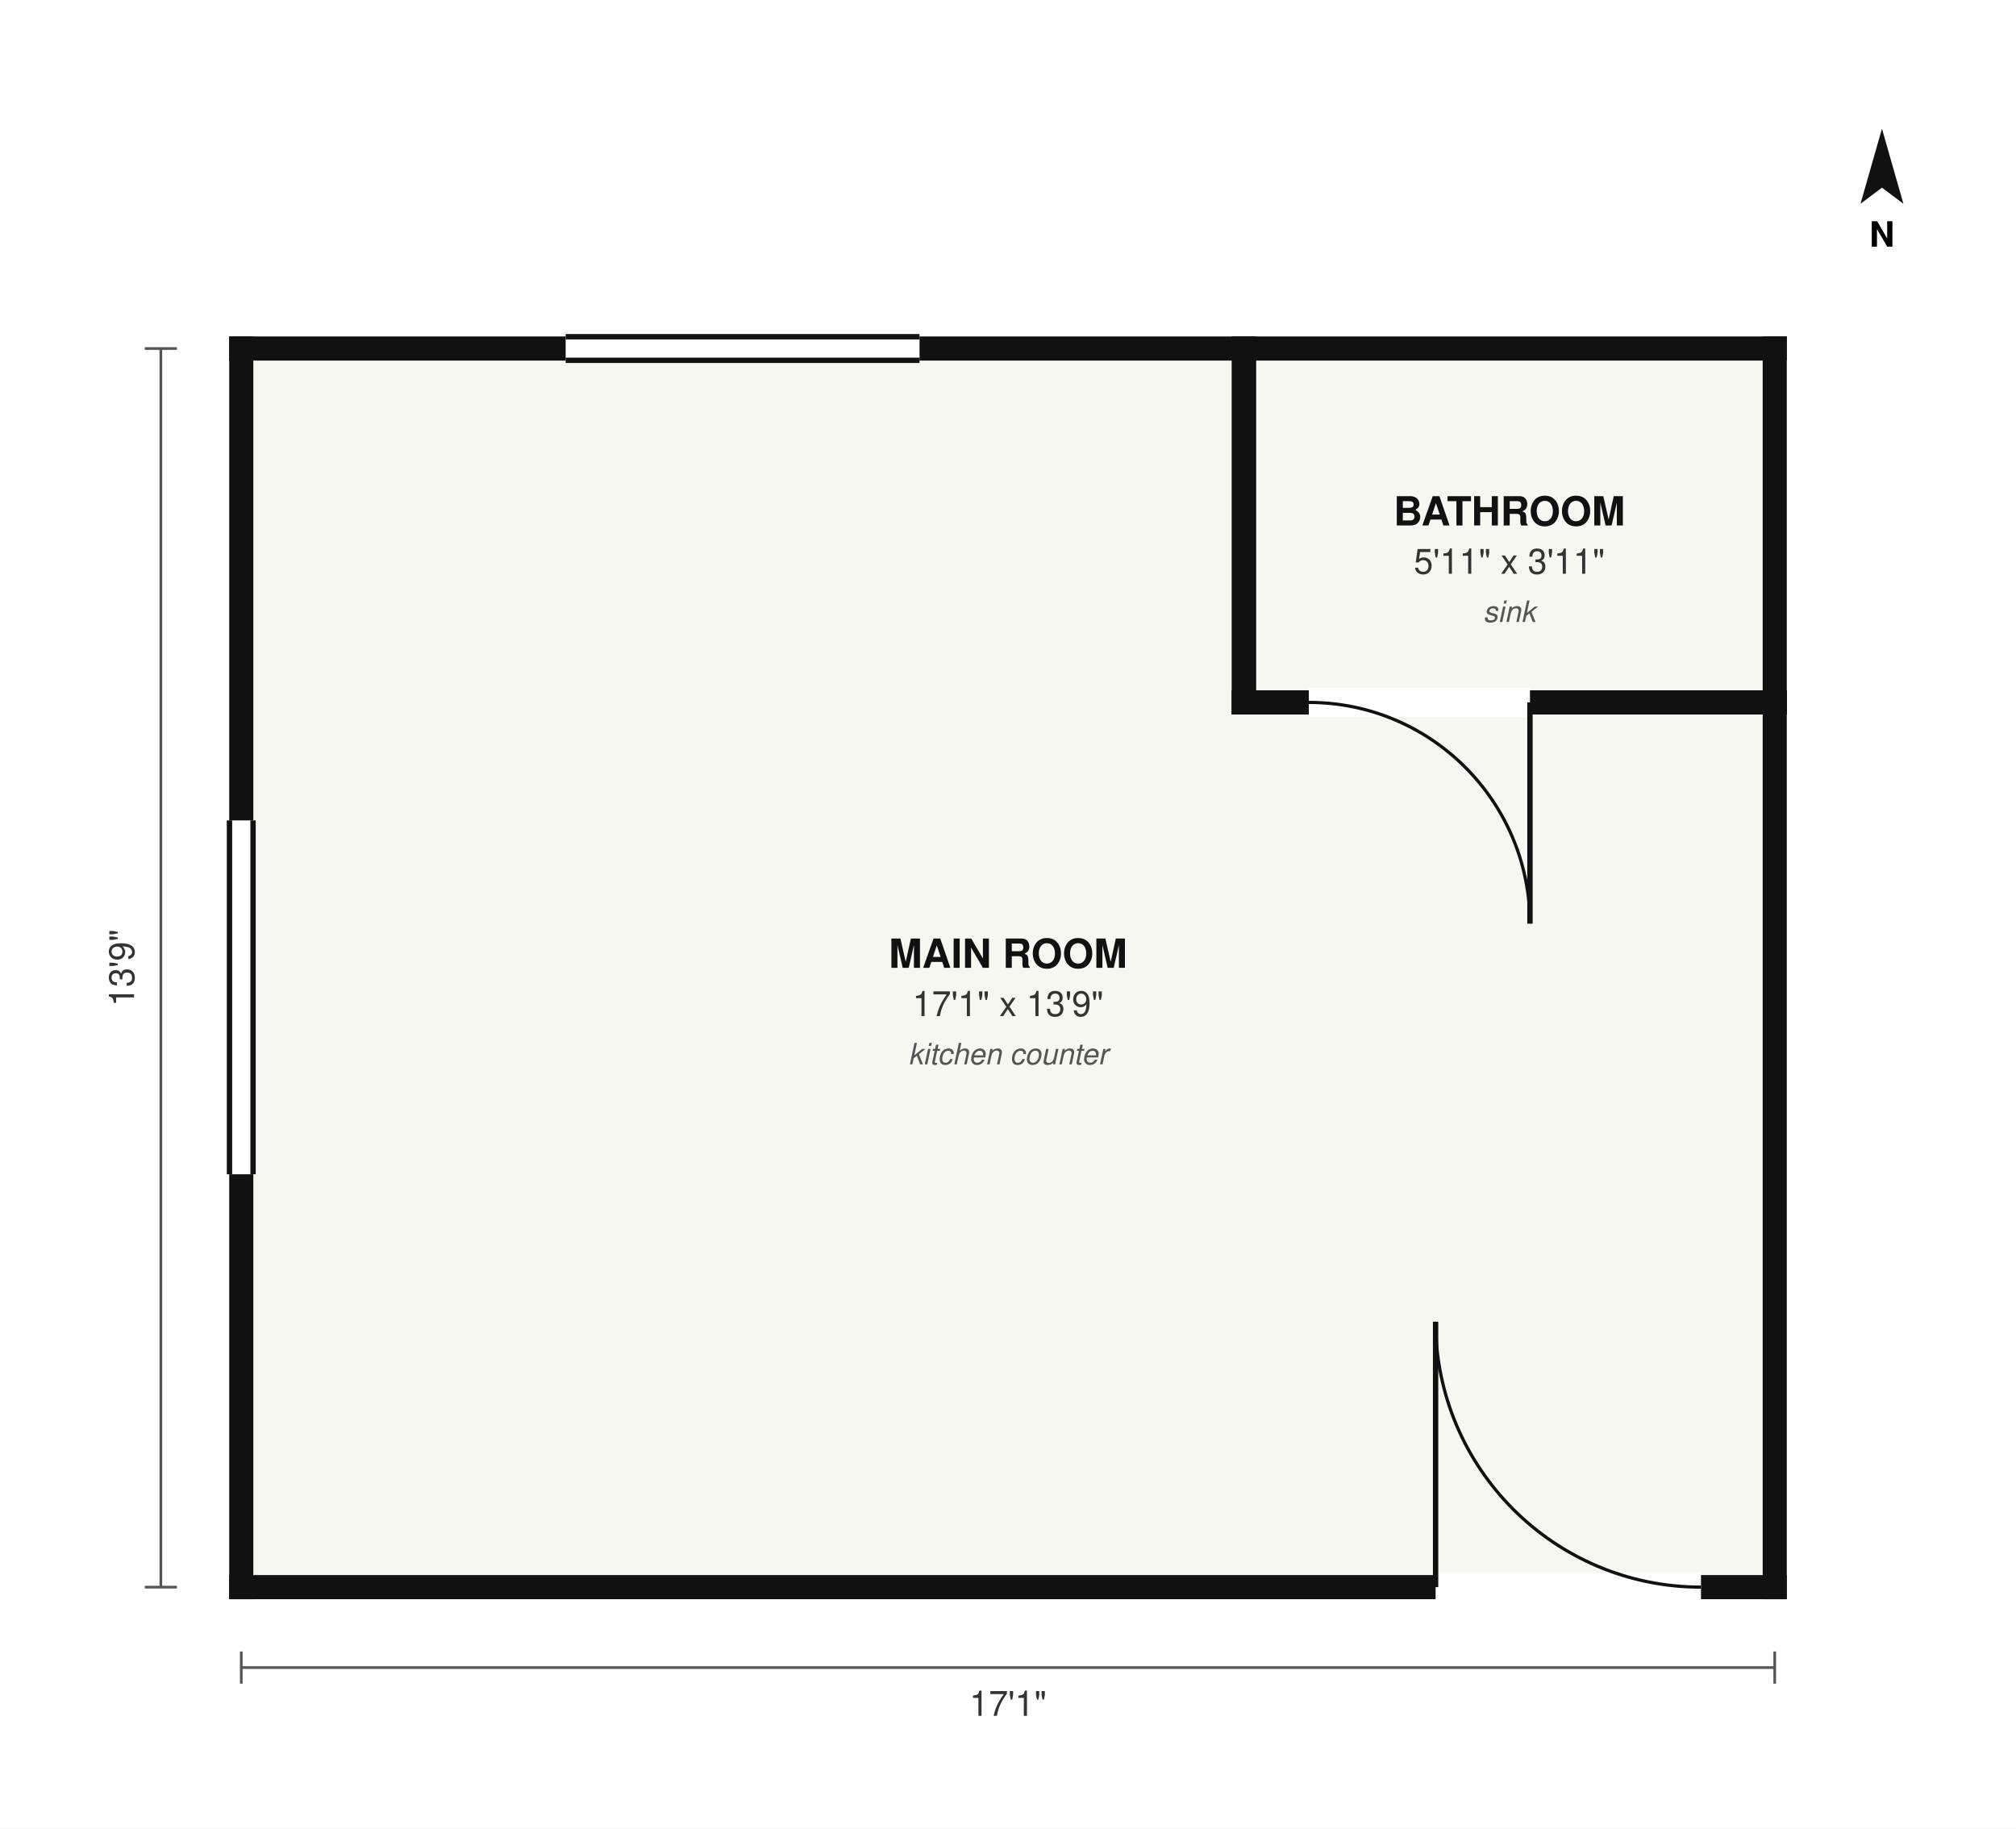
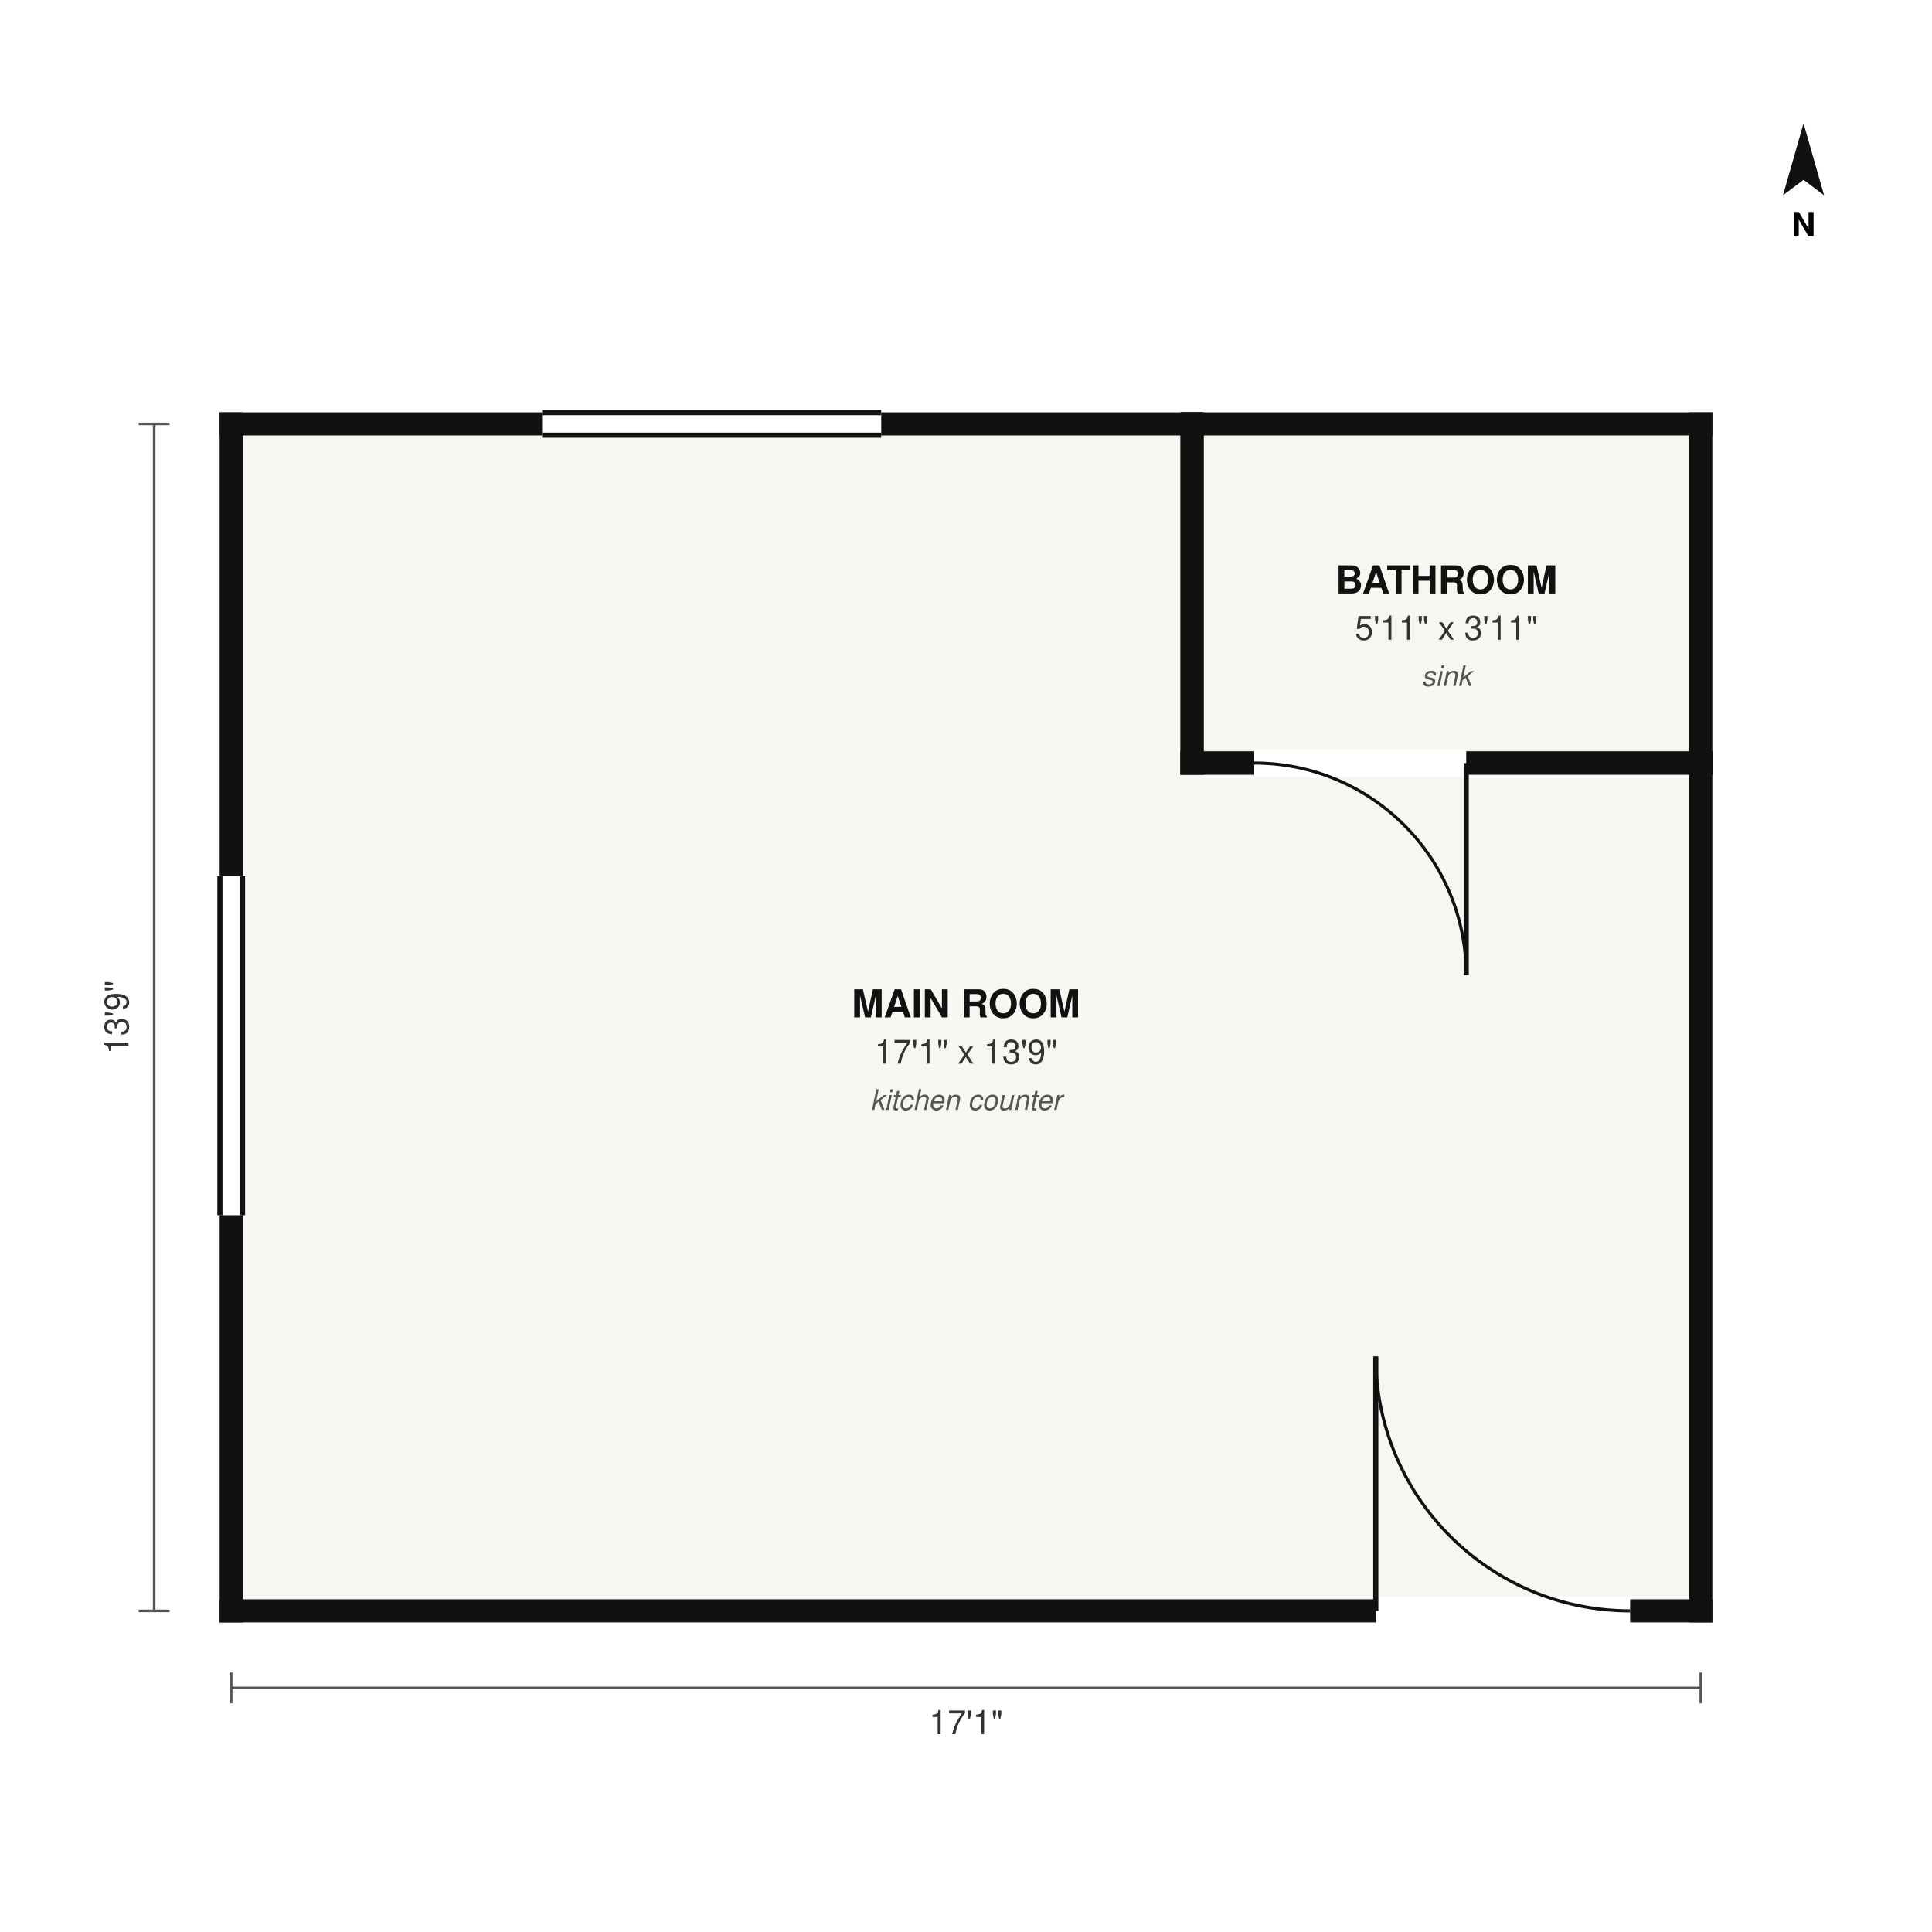
- <svg xmlns="http://www.w3.org/2000/svg" viewBox="0 0 752 682" width="752" height="682" font-family="Helvetica, Arial, sans-serif">
+ <svg xmlns="http://www.w3.org/2000/svg" viewBox="0 0 752 752" width="752" height="752" font-family="Helvetica, Arial, sans-serif">
  <rect width="100%" height="100%" fill="#ffffff" />
-   <polygon points="90.0,592.0 662.0,592.0 662.0,262.0 464.0,262.0 464.0,130.0 90.0,130.0" fill="#f7f7f2" stroke="none" />
-   <polygon points="464.0,262.0 662.0,262.0 662.0,130.0 464.0,130.0" fill="#f7f7f2" stroke="none" />
-   <line x1="90.0" y1="592.0" x2="662.0" y2="592.0" stroke="#111" stroke-width="9" stroke-linecap="square" />
-   <line x1="662.0" y1="592.0" x2="662.0" y2="262.0" stroke="#111" stroke-width="9" stroke-linecap="square" />
-   <line x1="662.0" y1="262.0" x2="464.0" y2="262.0" stroke="#111" stroke-width="9" stroke-linecap="square" />
-   <line x1="464.0" y1="262.0" x2="464.0" y2="130.0" stroke="#111" stroke-width="9" stroke-linecap="square" />
-   <line x1="464.0" y1="130.0" x2="90.0" y2="130.0" stroke="#111" stroke-width="9" stroke-linecap="square" />
-   <line x1="90.0" y1="130.0" x2="90.0" y2="592.0" stroke="#111" stroke-width="9" stroke-linecap="square" />
-   <line x1="464.0" y1="262.0" x2="662.0" y2="262.0" stroke="#111" stroke-width="9" stroke-linecap="square" />
-   <line x1="662.0" y1="262.0" x2="662.0" y2="130.0" stroke="#111" stroke-width="9" stroke-linecap="square" />
-   <line x1="662.0" y1="130.0" x2="464.0" y2="130.0" stroke="#111" stroke-width="9" stroke-linecap="square" />
-   <line x1="464.0" y1="130.0" x2="464.0" y2="262.0" stroke="#111" stroke-width="9" stroke-linecap="square" />
-   <line x1="535.5" y1="592.0" x2="634.5" y2="592.0" stroke="#ffffff" stroke-width="11" />
-   <line x1="535.5" y1="592.0" x2="535.5" y2="493.0" stroke="#111" stroke-width="2" />
-   <path d="M 535.5 493.0 A 99.0 99.0 0 0 0 634.5 592.0" fill="none" stroke="#111" stroke-width="1.2" />
-   <line x1="570.7" y1="262.0" x2="488.2" y2="262.0" stroke="#ffffff" stroke-width="11" />
-   <line x1="570.7" y1="262.0" x2="570.7" y2="344.5" stroke="#111" stroke-width="2" />
-   <path d="M 570.7 344.5 A 82.5 82.5 0 0 0 488.2 262.0" fill="none" stroke="#111" stroke-width="1.2" />
-   <line x1="90.0" y1="306.0" x2="90.0" y2="438.0" stroke="#ffffff" stroke-width="11" />
-   <line x1="94.4" y1="306.0" x2="94.4" y2="438.0" stroke="#111" stroke-width="2" />
-   <line x1="85.6" y1="306.0" x2="85.6" y2="438.0" stroke="#111" stroke-width="2" />
-   <line x1="343.0" y1="130.0" x2="211.0" y2="130.0" stroke="#ffffff" stroke-width="11" />
-   <line x1="343.0" y1="134.4" x2="211.0" y2="134.4" stroke="#111" stroke-width="2" />
-   <line x1="343.0" y1="125.6" x2="211.0" y2="125.6" stroke="#111" stroke-width="2" />
-   <text x="376.0" y="361.0" text-anchor="middle" font-size="15" font-weight="bold" fill="#111">MAIN ROOM</text>
-   <text x="376.0" y="379.0" text-anchor="middle" font-size="13" fill="#333">17'1" x 13'9"</text>
-   <text x="563.0" y="196.0" text-anchor="middle" font-size="15" font-weight="bold" fill="#111">BATHROOM</text>
-   <text x="563.0" y="214.0" text-anchor="middle" font-size="13" fill="#333">5'11" x 3'11"</text>
-   <text x="376.0" y="397.0" text-anchor="middle" font-size="11" font-style="italic" fill="#555">kitchen counter</text>
-   <text x="563.0" y="232.0" text-anchor="middle" font-size="11" font-style="italic" fill="#555">sink</text>
-   <line x1="90" y1="622" x2="662" y2="622" stroke="#555" stroke-width="1" />
-   <line x1="90" y1="616" x2="90" y2="628" stroke="#555" />
-   <line x1="662" y1="616" x2="662" y2="628" stroke="#555" />
-   <text x="376" y="640" text-anchor="middle" font-size="13" fill="#333">17'1"</text>
-   <line x1="60" y1="130" x2="60" y2="592" stroke="#555" stroke-width="1" />
-   <line x1="54" y1="130" x2="66" y2="130" stroke="#555" />
-   <line x1="54" y1="592" x2="66" y2="592" stroke="#555" />
-   <text x="50" y="361" text-anchor="middle" font-size="13" fill="#333" transform="rotate(-90 50 361)">13'9"</text>
+   <polygon points="90.0,627.0 662.0,627.0 662.0,297.0 464.0,297.0 464.0,165.0 90.0,165.0" fill="#f7f7f2" stroke="none" />
+   <polygon points="464.0,297.0 662.0,297.0 662.0,165.0 464.0,165.0" fill="#f7f7f2" stroke="none" />
+   <line x1="90.0" y1="627.0" x2="662.0" y2="627.0" stroke="#111" stroke-width="9" stroke-linecap="square" />
+   <line x1="662.0" y1="627.0" x2="662.0" y2="297.0" stroke="#111" stroke-width="9" stroke-linecap="square" />
+   <line x1="662.0" y1="297.0" x2="464.0" y2="297.0" stroke="#111" stroke-width="9" stroke-linecap="square" />
+   <line x1="464.0" y1="297.0" x2="464.0" y2="165.0" stroke="#111" stroke-width="9" stroke-linecap="square" />
+   <line x1="464.0" y1="165.0" x2="90.0" y2="165.0" stroke="#111" stroke-width="9" stroke-linecap="square" />
+   <line x1="90.0" y1="165.0" x2="90.0" y2="627.0" stroke="#111" stroke-width="9" stroke-linecap="square" />
+   <line x1="464.0" y1="297.0" x2="662.0" y2="297.0" stroke="#111" stroke-width="9" stroke-linecap="square" />
+   <line x1="662.0" y1="297.0" x2="662.0" y2="165.0" stroke="#111" stroke-width="9" stroke-linecap="square" />
+   <line x1="662.0" y1="165.0" x2="464.0" y2="165.0" stroke="#111" stroke-width="9" stroke-linecap="square" />
+   <line x1="464.0" y1="165.0" x2="464.0" y2="297.0" stroke="#111" stroke-width="9" stroke-linecap="square" />
+   <line x1="535.5" y1="627.0" x2="634.5" y2="627.0" stroke="#ffffff" stroke-width="11" />
+   <line x1="535.5" y1="627.0" x2="535.5" y2="528.0" stroke="#111" stroke-width="2" />
+   <path d="M 535.5 528.0 A 99.0 99.0 0 0 0 634.5 627.0" fill="none" stroke="#111" stroke-width="1.2" />
+   <line x1="570.7" y1="297.0" x2="488.2" y2="297.0" stroke="#ffffff" stroke-width="11" />
+   <line x1="570.7" y1="297.0" x2="570.7" y2="379.5" stroke="#111" stroke-width="2" />
+   <path d="M 570.7 379.5 A 82.5 82.5 0 0 0 488.2 297.0" fill="none" stroke="#111" stroke-width="1.2" />
+   <line x1="90.0" y1="341.0" x2="90.0" y2="473.0" stroke="#ffffff" stroke-width="11" />
+   <line x1="94.4" y1="341.0" x2="94.4" y2="473.0" stroke="#111" stroke-width="2" />
+   <line x1="85.6" y1="341.0" x2="85.6" y2="473.0" stroke="#111" stroke-width="2" />
+   <line x1="343.0" y1="165.0" x2="211.0" y2="165.0" stroke="#ffffff" stroke-width="11" />
+   <line x1="343.0" y1="169.4" x2="211.0" y2="169.4" stroke="#111" stroke-width="2" />
+   <line x1="343.0" y1="160.6" x2="211.0" y2="160.6" stroke="#111" stroke-width="2" />
+   <text x="376.0" y="396.0" text-anchor="middle" font-size="15" font-weight="bold" fill="#111">MAIN ROOM</text>
+   <text x="376.0" y="414.0" text-anchor="middle" font-size="13" fill="#333">17'1" x 13'9"</text>
+   <text x="563.0" y="231.0" text-anchor="middle" font-size="15" font-weight="bold" fill="#111">BATHROOM</text>
+   <text x="563.0" y="249.0" text-anchor="middle" font-size="13" fill="#333">5'11" x 3'11"</text>
+   <text x="376.0" y="432.0" text-anchor="middle" font-size="11" font-style="italic" fill="#555">kitchen counter</text>
+   <text x="563.0" y="267.0" text-anchor="middle" font-size="11" font-style="italic" fill="#555">sink</text>
+   <line x1="90" y1="657" x2="662" y2="657" stroke="#555" stroke-width="1" />
+   <line x1="90" y1="651" x2="90" y2="663" stroke="#555" />
+   <line x1="662" y1="651" x2="662" y2="663" stroke="#555" />
+   <text x="376" y="675" text-anchor="middle" font-size="13" fill="#333">17'1"</text>
+   <line x1="60" y1="165" x2="60" y2="627" stroke="#555" stroke-width="1" />
+   <line x1="54" y1="165" x2="66" y2="165" stroke="#555" />
+   <line x1="54" y1="627" x2="66" y2="627" stroke="#555" />
+   <text x="50" y="396" text-anchor="middle" font-size="13" fill="#333" transform="rotate(-90 50 396)">13'9"</text>
  <g transform="translate(702,70)">
    <path d="M0 -22 L8 6 L0 0 L-8 6 Z" fill="#111" />
    <text y="22" text-anchor="middle" font-size="13" font-weight="bold">N</text>
  </g>
</svg>
